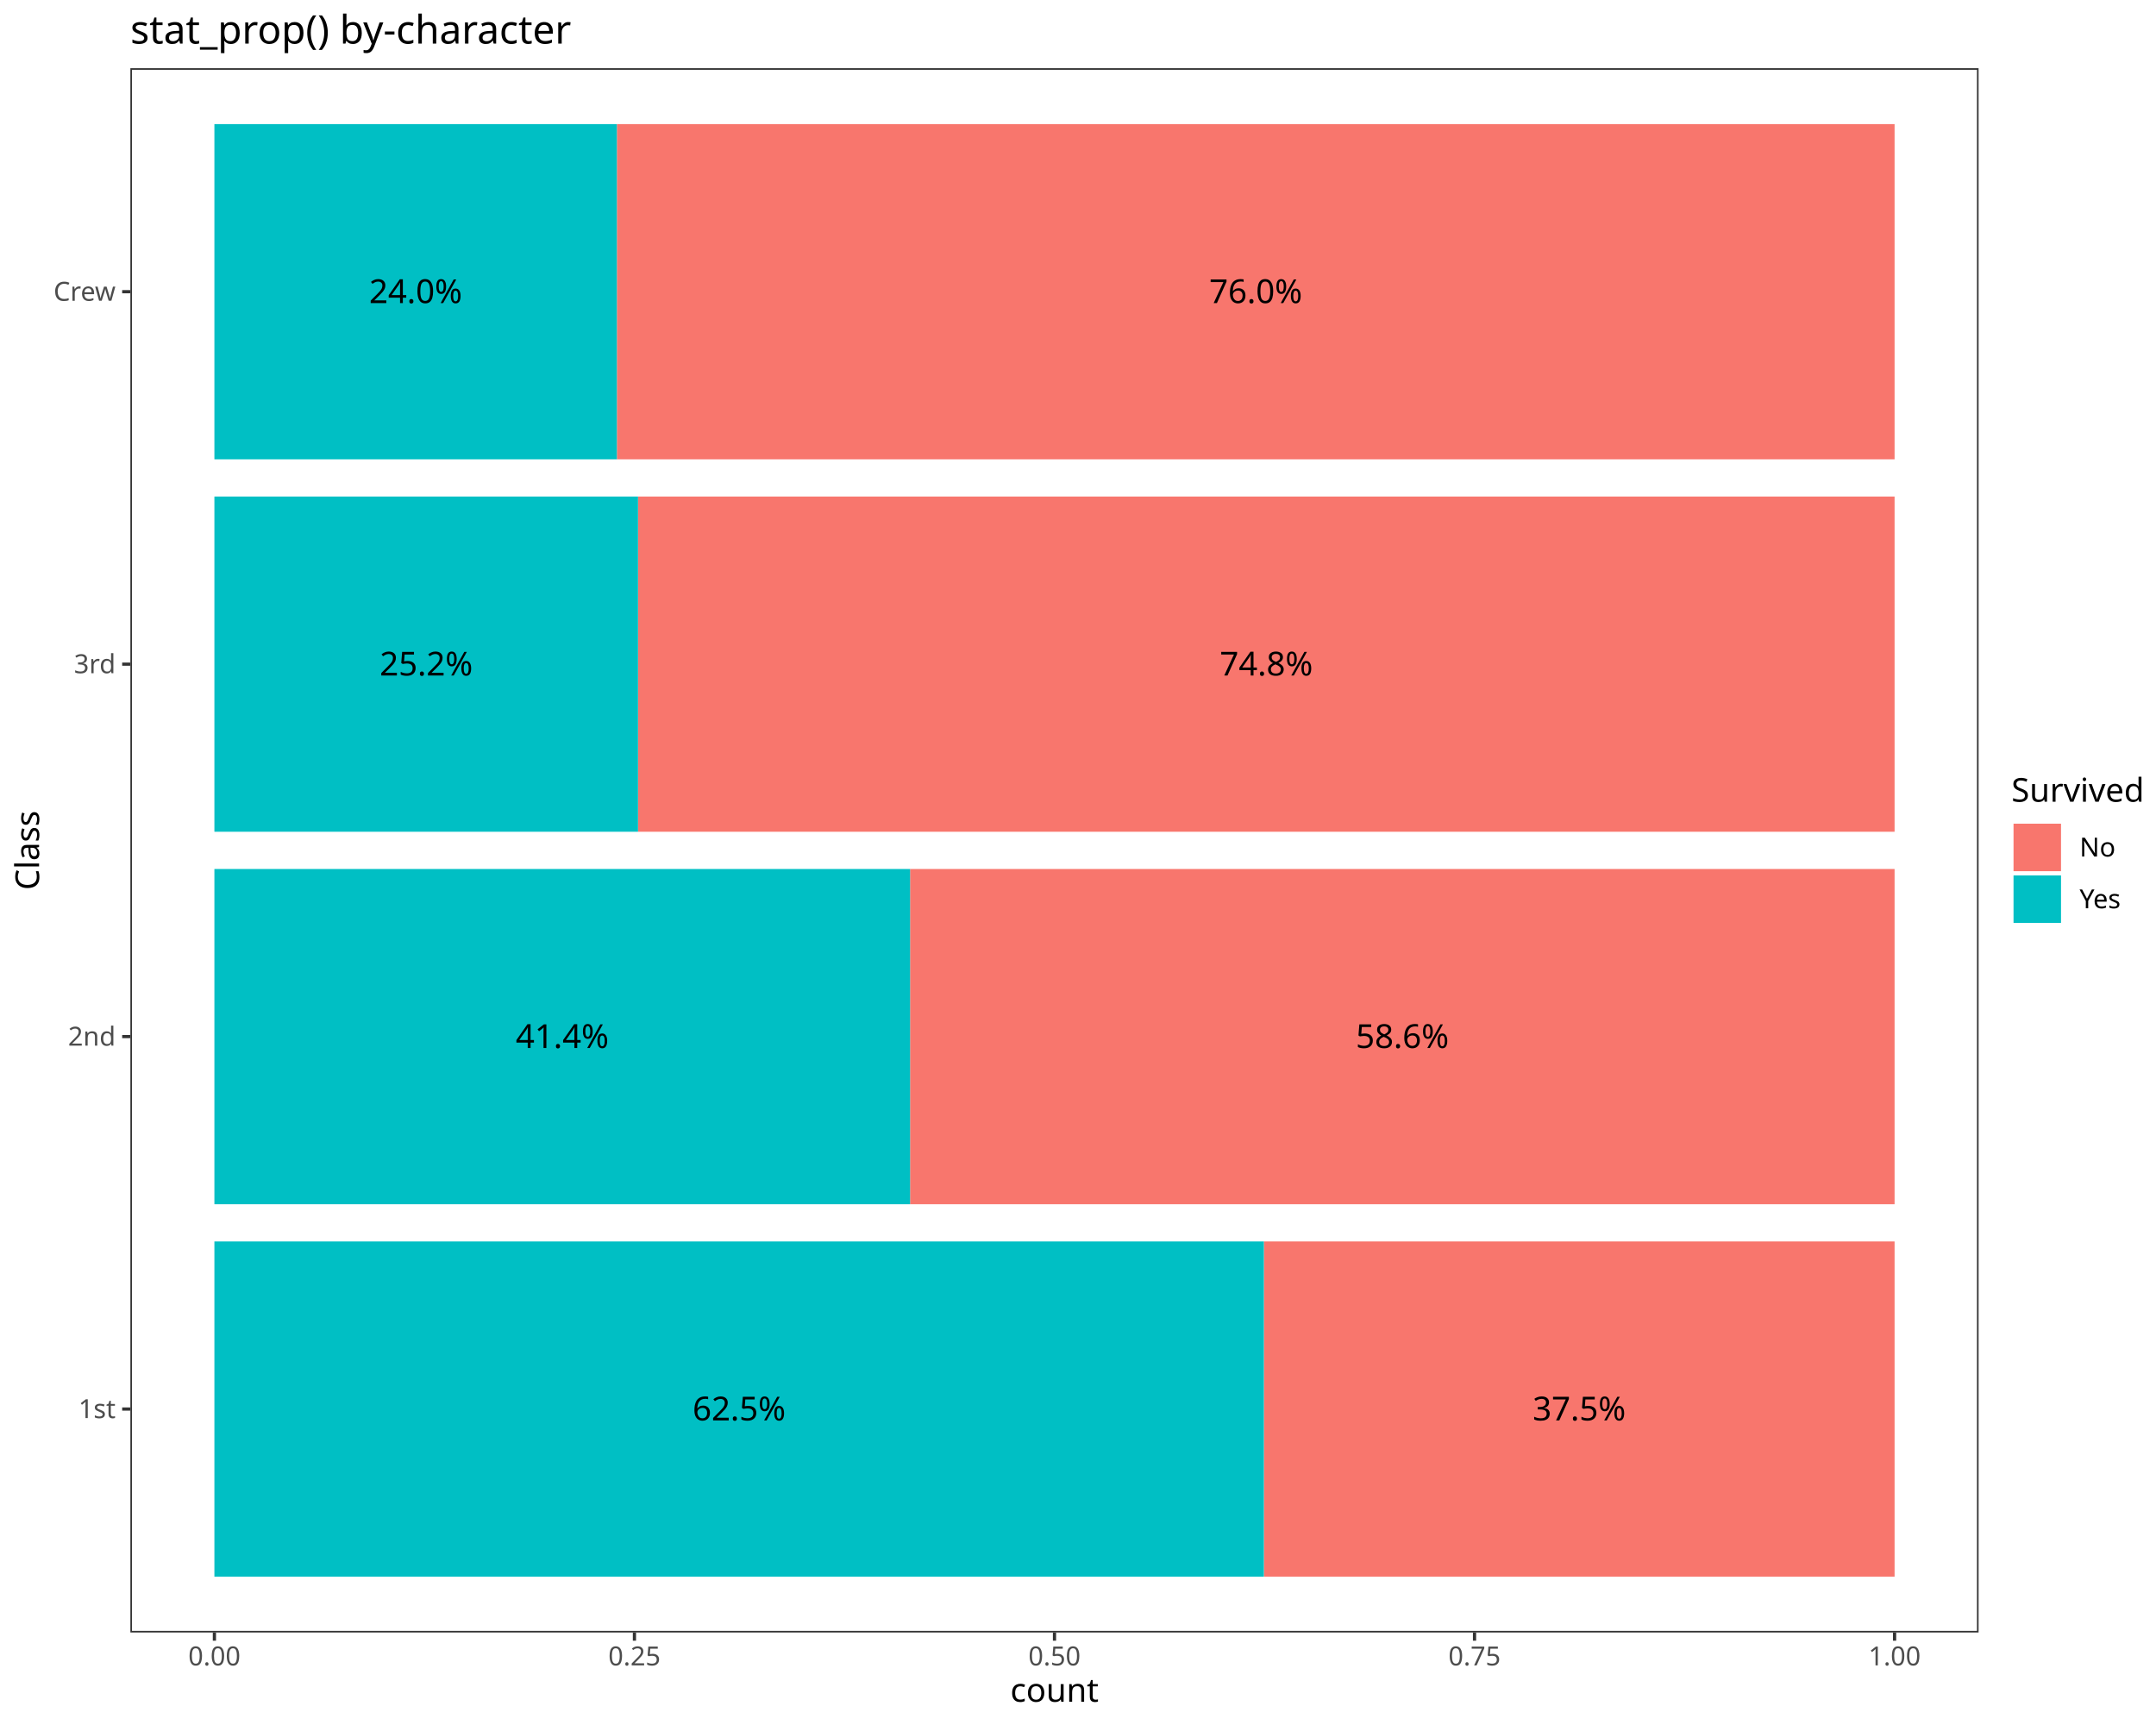
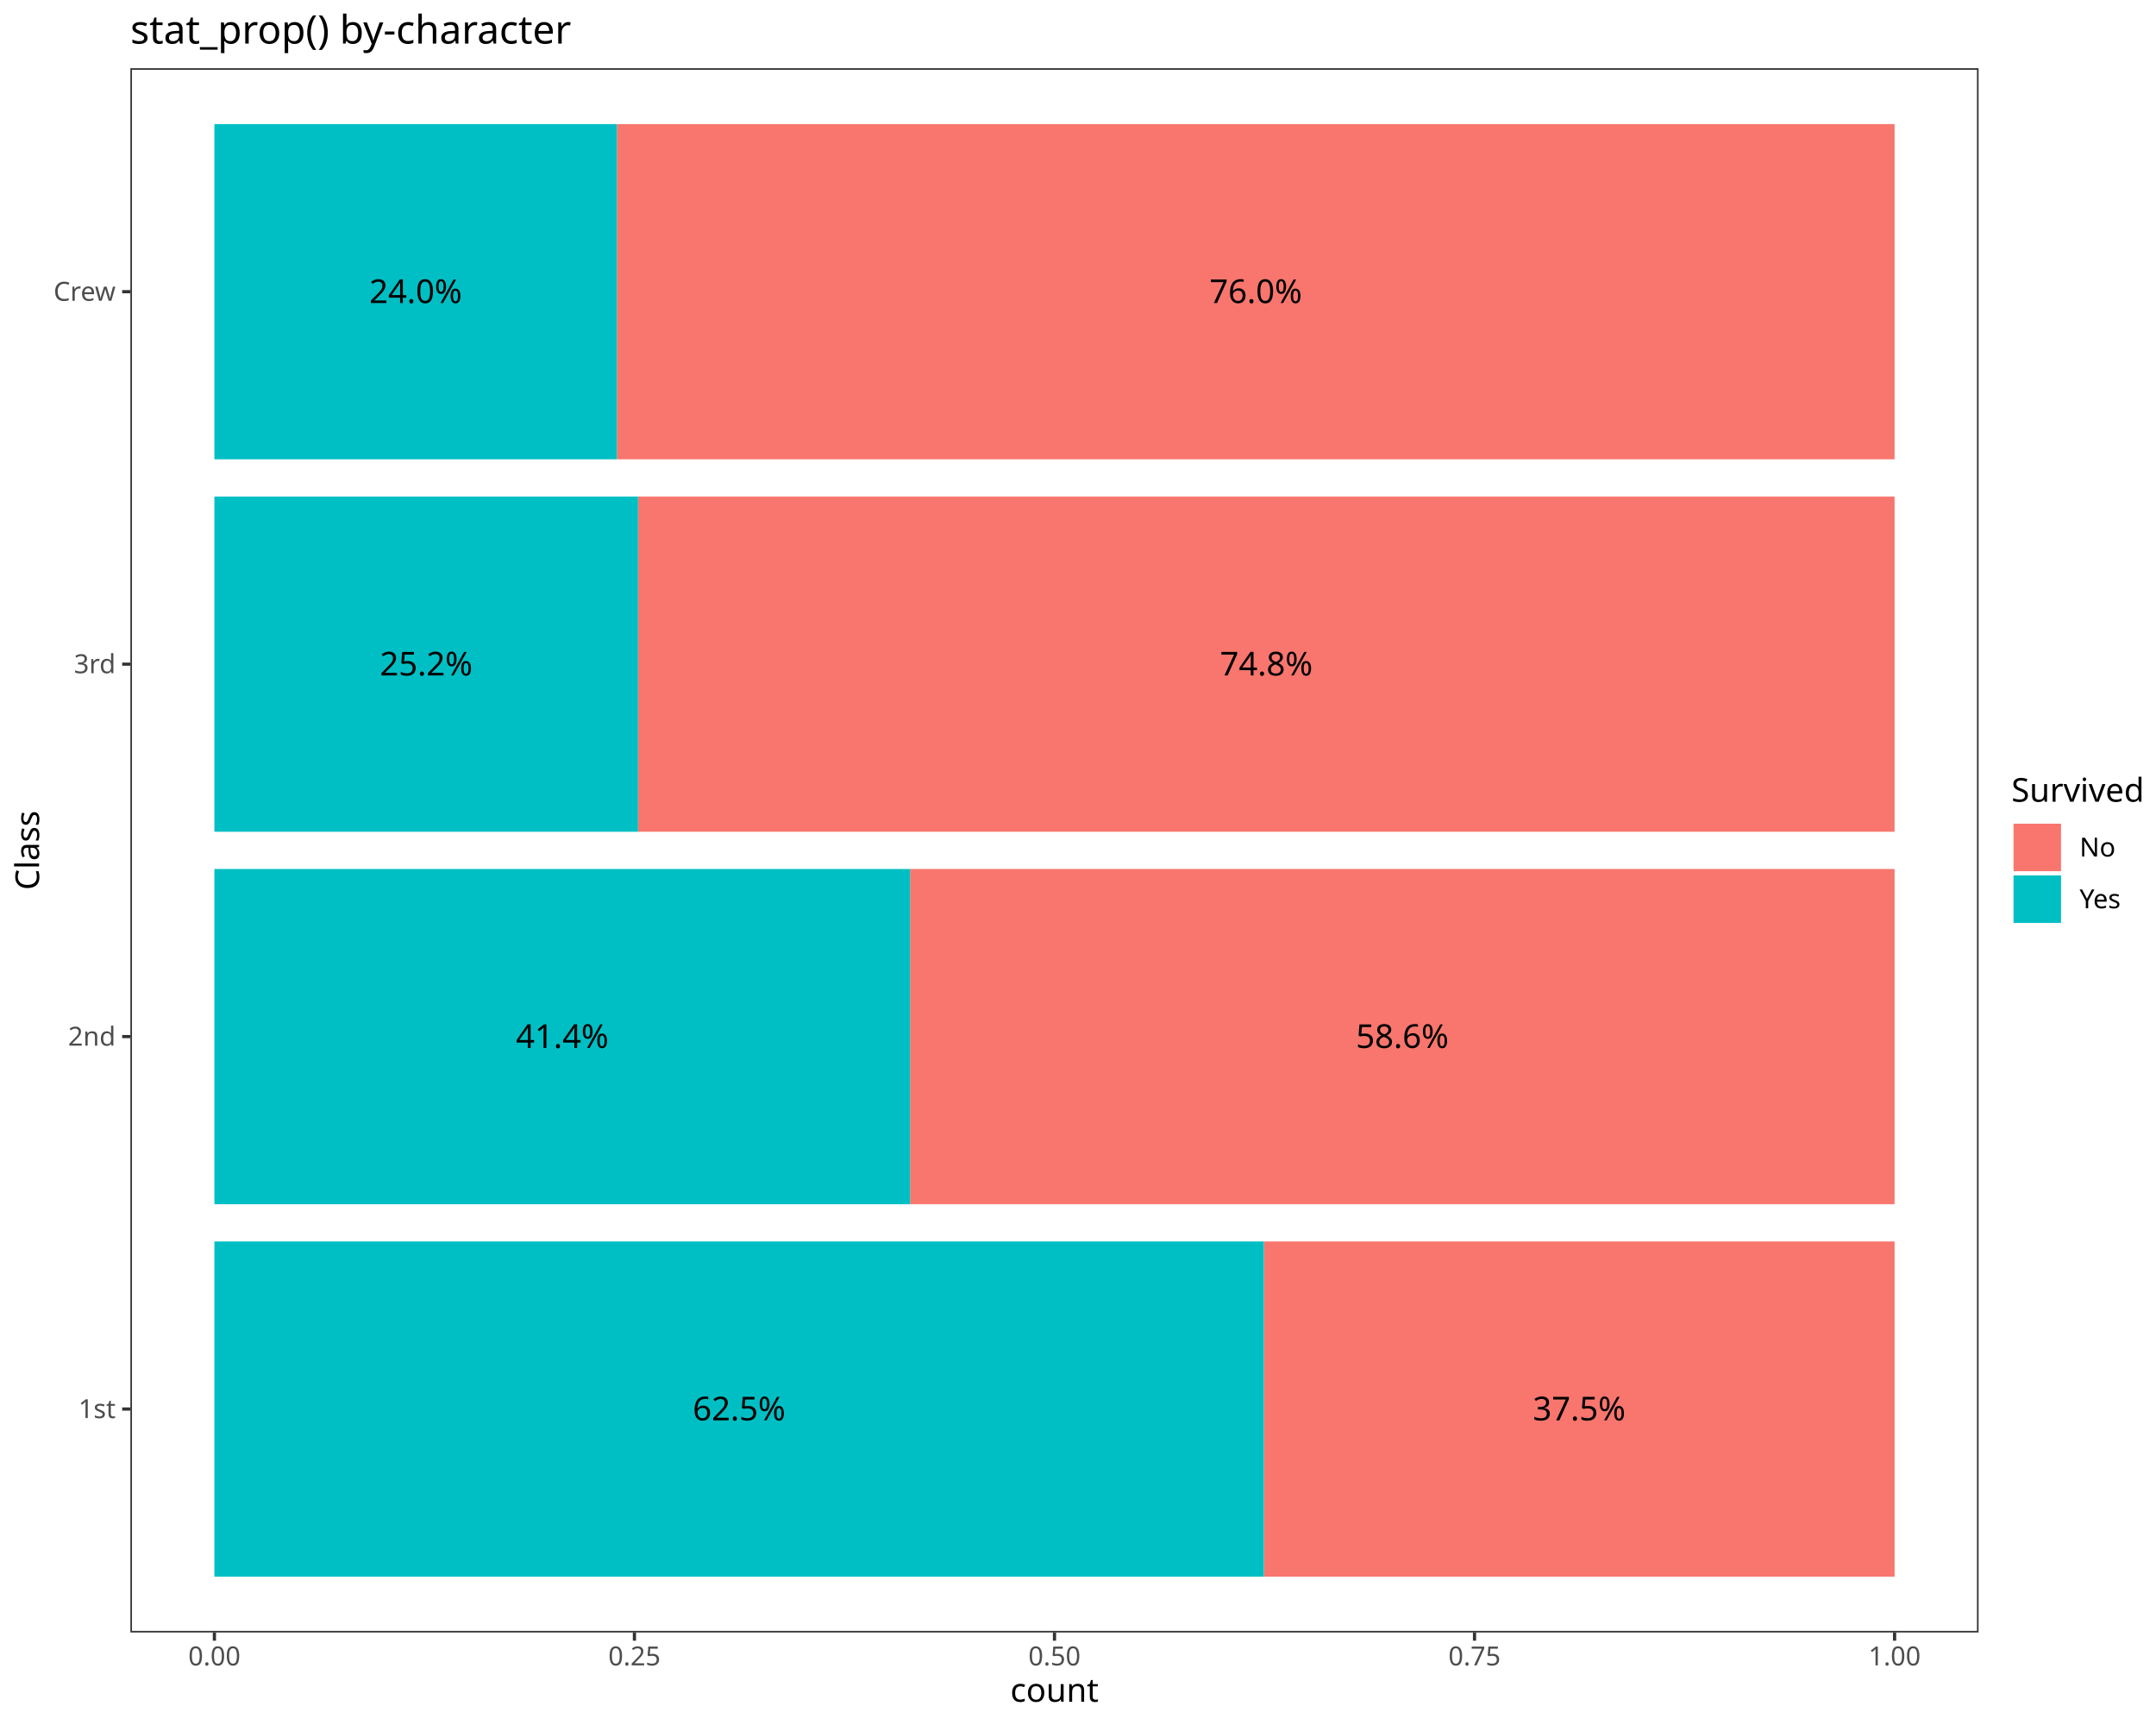
<svg xmlns="http://www.w3.org/2000/svg" class="svglite" data-engine-version="2.0" width="720.00pt" height="576.00pt" viewBox="0 0 720.00 576.00">
  <defs>
    <style type="text/css">
    .svglite line, .svglite polyline, .svglite polygon, .svglite path, .svglite rect, .svglite circle {
      fill: none;
      stroke: #000000;
      stroke-linecap: round;
      stroke-linejoin: round;
      stroke-miterlimit: 10.00;
    }
  </style>
  </defs>
  <rect width="100%" height="100%" style="stroke: none; fill: #FFFFFF;" />
  <defs>
    <clipPath id="cpMC4wMHw3MjAuMDB8MC4wMHw1NzYuMDA=">
      <rect x="0.00" y="0.00" width="720.00" height="576.00" />
    </clipPath>
  </defs>
  <g clip-path="url(#cpMC4wMHw3MjAuMDB8MC4wMHw1NzYuMDA=)">
    <rect x="0.00" y="0.00" width="720.00" height="576.00" style="stroke-width: 1.07; stroke: #FFFFFF; fill: #FFFFFF;" />
  </g>
  <defs>
    <clipPath id="cpNDMuNTR8NjYwLjc1fDIyLjc4fDU0NS4xMQ==">
      <rect x="43.54" y="22.78" width="617.21" height="522.33" />
    </clipPath>
  </defs>
  <g clip-path="url(#cpNDMuNTR8NjYwLjc1fDIyLjc4fDU0NS4xMQ==)">
    <rect x="43.54" y="22.78" width="617.21" height="522.33" style="stroke-width: 1.07; stroke: none; fill: #FFFFFF;" />
    <rect x="422.07" y="414.53" width="210.63" height="111.93" style="stroke-width: 1.07; stroke: none; stroke-linecap: butt; stroke-linejoin: miter; fill: #F8766D;" />
    <rect x="71.60" y="414.53" width="350.47" height="111.93" style="stroke-width: 1.07; stroke: none; stroke-linecap: butt; stroke-linejoin: miter; fill: #00BFC4;" />
    <rect x="303.91" y="290.17" width="328.79" height="111.93" style="stroke-width: 1.07; stroke: none; stroke-linecap: butt; stroke-linejoin: miter; fill: #F8766D;" />
    <rect x="71.60" y="290.17" width="232.32" height="111.93" style="stroke-width: 1.07; stroke: none; stroke-linecap: butt; stroke-linejoin: miter; fill: #00BFC4;" />
    <rect x="213.07" y="165.80" width="419.63" height="111.93" style="stroke-width: 1.07; stroke: none; stroke-linecap: butt; stroke-linejoin: miter; fill: #F8766D;" />
    <rect x="71.60" y="165.80" width="141.47" height="111.93" style="stroke-width: 1.07; stroke: none; stroke-linecap: butt; stroke-linejoin: miter; fill: #00BFC4;" />
    <rect x="206.01" y="41.44" width="426.69" height="111.93" style="stroke-width: 1.07; stroke: none; stroke-linecap: butt; stroke-linejoin: miter; fill: #F8766D;" />
    <rect x="71.60" y="41.44" width="134.41" height="111.93" style="stroke-width: 1.07; stroke: none; stroke-linecap: butt; stroke-linejoin: miter; fill: #00BFC4;" />
-     <text x="527.38" y="474.29" text-anchor="middle" style="font-size: 11.04px; font-family: sans;" textLength="31.30px" lengthAdjust="spacingAndGlyphs">37.5%</text>
-     <text x="246.83" y="474.29" text-anchor="middle" style="font-size: 11.04px; font-family: sans;" textLength="31.30px" lengthAdjust="spacingAndGlyphs">62.5%</text>
-     <text x="468.31" y="349.93" text-anchor="middle" style="font-size: 11.04px; font-family: sans;" textLength="31.30px" lengthAdjust="spacingAndGlyphs">58.6%</text>
-     <text x="187.76" y="349.93" text-anchor="middle" style="font-size: 11.04px; font-family: sans;" textLength="31.30px" lengthAdjust="spacingAndGlyphs">41.4%</text>
-     <text x="422.88" y="225.56" text-anchor="middle" style="font-size: 11.04px; font-family: sans;" textLength="31.30px" lengthAdjust="spacingAndGlyphs">74.8%</text>
-     <text x="142.33" y="225.56" text-anchor="middle" style="font-size: 11.04px; font-family: sans;" textLength="31.30px" lengthAdjust="spacingAndGlyphs">25.2%</text>
-     <text x="419.35" y="101.20" text-anchor="middle" style="font-size: 11.04px; font-family: sans;" textLength="31.30px" lengthAdjust="spacingAndGlyphs">76.0%</text>
-     <text x="138.80" y="101.20" text-anchor="middle" style="font-size: 11.04px; font-family: sans;" textLength="31.30px" lengthAdjust="spacingAndGlyphs">24.0%</text>
+     <text x="527.38" y="474.28" text-anchor="middle" style="font-size: 11.00px; font-family: sans;" textLength="31.19px" lengthAdjust="spacingAndGlyphs">37.5%</text>
+     <text x="246.83" y="474.28" text-anchor="middle" style="font-size: 11.00px; font-family: sans;" textLength="31.19px" lengthAdjust="spacingAndGlyphs">62.5%</text>
+     <text x="468.31" y="349.92" text-anchor="middle" style="font-size: 11.00px; font-family: sans;" textLength="31.19px" lengthAdjust="spacingAndGlyphs">58.6%</text>
+     <text x="187.76" y="349.92" text-anchor="middle" style="font-size: 11.00px; font-family: sans;" textLength="31.19px" lengthAdjust="spacingAndGlyphs">41.4%</text>
+     <text x="422.88" y="225.55" text-anchor="middle" style="font-size: 11.00px; font-family: sans;" textLength="31.19px" lengthAdjust="spacingAndGlyphs">74.8%</text>
+     <text x="142.33" y="225.55" text-anchor="middle" style="font-size: 11.00px; font-family: sans;" textLength="31.19px" lengthAdjust="spacingAndGlyphs">25.2%</text>
+     <text x="419.35" y="101.19" text-anchor="middle" style="font-size: 11.00px; font-family: sans;" textLength="31.19px" lengthAdjust="spacingAndGlyphs">76.0%</text>
+     <text x="138.80" y="101.19" text-anchor="middle" style="font-size: 11.00px; font-family: sans;" textLength="31.19px" lengthAdjust="spacingAndGlyphs">24.0%</text>
    <rect x="43.54" y="22.78" width="617.21" height="522.33" style="stroke-width: 1.07; stroke: #333333;" />
  </g>
  <g clip-path="url(#cpMC4wMHw3MjAuMDB8MC4wMHw1NzYuMDA=)">
    <text x="38.61" y="473.52" text-anchor="end" style="font-size: 8.80px; fill: #4D4D4D; font-family: sans;" textLength="11.74px" lengthAdjust="spacingAndGlyphs">1st</text>
    <text x="38.61" y="349.16" text-anchor="end" style="font-size: 8.80px; fill: #4D4D4D; font-family: sans;" textLength="14.68px" lengthAdjust="spacingAndGlyphs">2nd</text>
    <text x="38.61" y="224.79" text-anchor="end" style="font-size: 8.80px; fill: #4D4D4D; font-family: sans;" textLength="12.72px" lengthAdjust="spacingAndGlyphs">3rd</text>
    <text x="38.61" y="100.43" text-anchor="end" style="font-size: 8.80px; fill: #4D4D4D; font-family: sans;" textLength="20.54px" lengthAdjust="spacingAndGlyphs">Crew</text>
    <polyline points="40.80,470.49 43.54,470.49 " style="stroke-width: 1.07; stroke: #333333; stroke-linecap: butt;" />
    <polyline points="40.80,346.13 43.54,346.13 " style="stroke-width: 1.07; stroke: #333333; stroke-linecap: butt;" />
    <polyline points="40.80,221.77 43.54,221.77 " style="stroke-width: 1.07; stroke: #333333; stroke-linecap: butt;" />
    <polyline points="40.80,97.40 43.54,97.40 " style="stroke-width: 1.07; stroke: #333333; stroke-linecap: butt;" />
    <polyline points="71.60,547.85 71.60,545.11 " style="stroke-width: 1.07; stroke: #333333; stroke-linecap: butt;" />
    <polyline points="211.87,547.85 211.87,545.11 " style="stroke-width: 1.07; stroke: #333333; stroke-linecap: butt;" />
    <polyline points="352.15,547.85 352.15,545.11 " style="stroke-width: 1.07; stroke: #333333; stroke-linecap: butt;" />
    <polyline points="492.42,547.85 492.42,545.11 " style="stroke-width: 1.07; stroke: #333333; stroke-linecap: butt;" />
    <polyline points="632.70,547.85 632.70,545.11 " style="stroke-width: 1.07; stroke: #333333; stroke-linecap: butt;" />
    <text x="71.60" y="556.10" text-anchor="middle" style="font-size: 8.80px; fill: #4D4D4D; font-family: sans;" textLength="17.13px" lengthAdjust="spacingAndGlyphs">0.00</text>
    <text x="211.87" y="556.10" text-anchor="middle" style="font-size: 8.80px; fill: #4D4D4D; font-family: sans;" textLength="17.13px" lengthAdjust="spacingAndGlyphs">0.25</text>
    <text x="352.15" y="556.10" text-anchor="middle" style="font-size: 8.80px; fill: #4D4D4D; font-family: sans;" textLength="17.13px" lengthAdjust="spacingAndGlyphs">0.50</text>
    <text x="492.42" y="556.10" text-anchor="middle" style="font-size: 8.80px; fill: #4D4D4D; font-family: sans;" textLength="17.13px" lengthAdjust="spacingAndGlyphs">0.75</text>
    <text x="632.70" y="556.10" text-anchor="middle" style="font-size: 8.80px; fill: #4D4D4D; font-family: sans;" textLength="17.13px" lengthAdjust="spacingAndGlyphs">1.00</text>
    <text x="352.15" y="568.24" text-anchor="middle" style="font-size: 11.00px; font-family: sans;" textLength="26.91px" lengthAdjust="spacingAndGlyphs">count</text>
    <text transform="translate(13.05,283.95) rotate(-90)" text-anchor="middle" style="font-size: 11.00px; font-family: sans;" textLength="27.52px" lengthAdjust="spacingAndGlyphs">Class</text>
    <rect x="671.71" y="259.00" width="42.81" height="49.89" style="stroke-width: 1.07; stroke: none; fill: #FFFFFF;" />
    <text x="671.71" y="267.71" style="font-size: 11.00px; font-family: sans;" textLength="42.81px" lengthAdjust="spacingAndGlyphs">Survived</text>
    <rect x="671.71" y="274.33" width="17.28" height="17.28" style="stroke-width: 1.07; stroke: none; fill: #FFFFFF;" />
    <rect x="672.42" y="275.04" width="15.86" height="15.86" style="stroke-width: 1.07; stroke: none; stroke-linecap: butt; stroke-linejoin: miter; fill: #F8766D;" />
    <rect x="671.71" y="291.61" width="17.28" height="17.28" style="stroke-width: 1.07; stroke: none; fill: #FFFFFF;" />
    <rect x="672.42" y="292.32" width="15.86" height="15.86" style="stroke-width: 1.07; stroke: none; stroke-linecap: butt; stroke-linejoin: miter; fill: #00BFC4;" />
    <text x="694.47" y="286.00" style="font-size: 8.80px; font-family: sans;" textLength="11.25px" lengthAdjust="spacingAndGlyphs">No</text>
    <text x="694.47" y="303.28" style="font-size: 8.80px; font-family: sans;" textLength="15.17px" lengthAdjust="spacingAndGlyphs">Yes</text>
    <text x="43.54" y="14.56" style="font-size: 13.20px; font-family: sans;" textLength="140.88px" lengthAdjust="spacingAndGlyphs">stat_prop() by-character</text>
  </g>
</svg>
